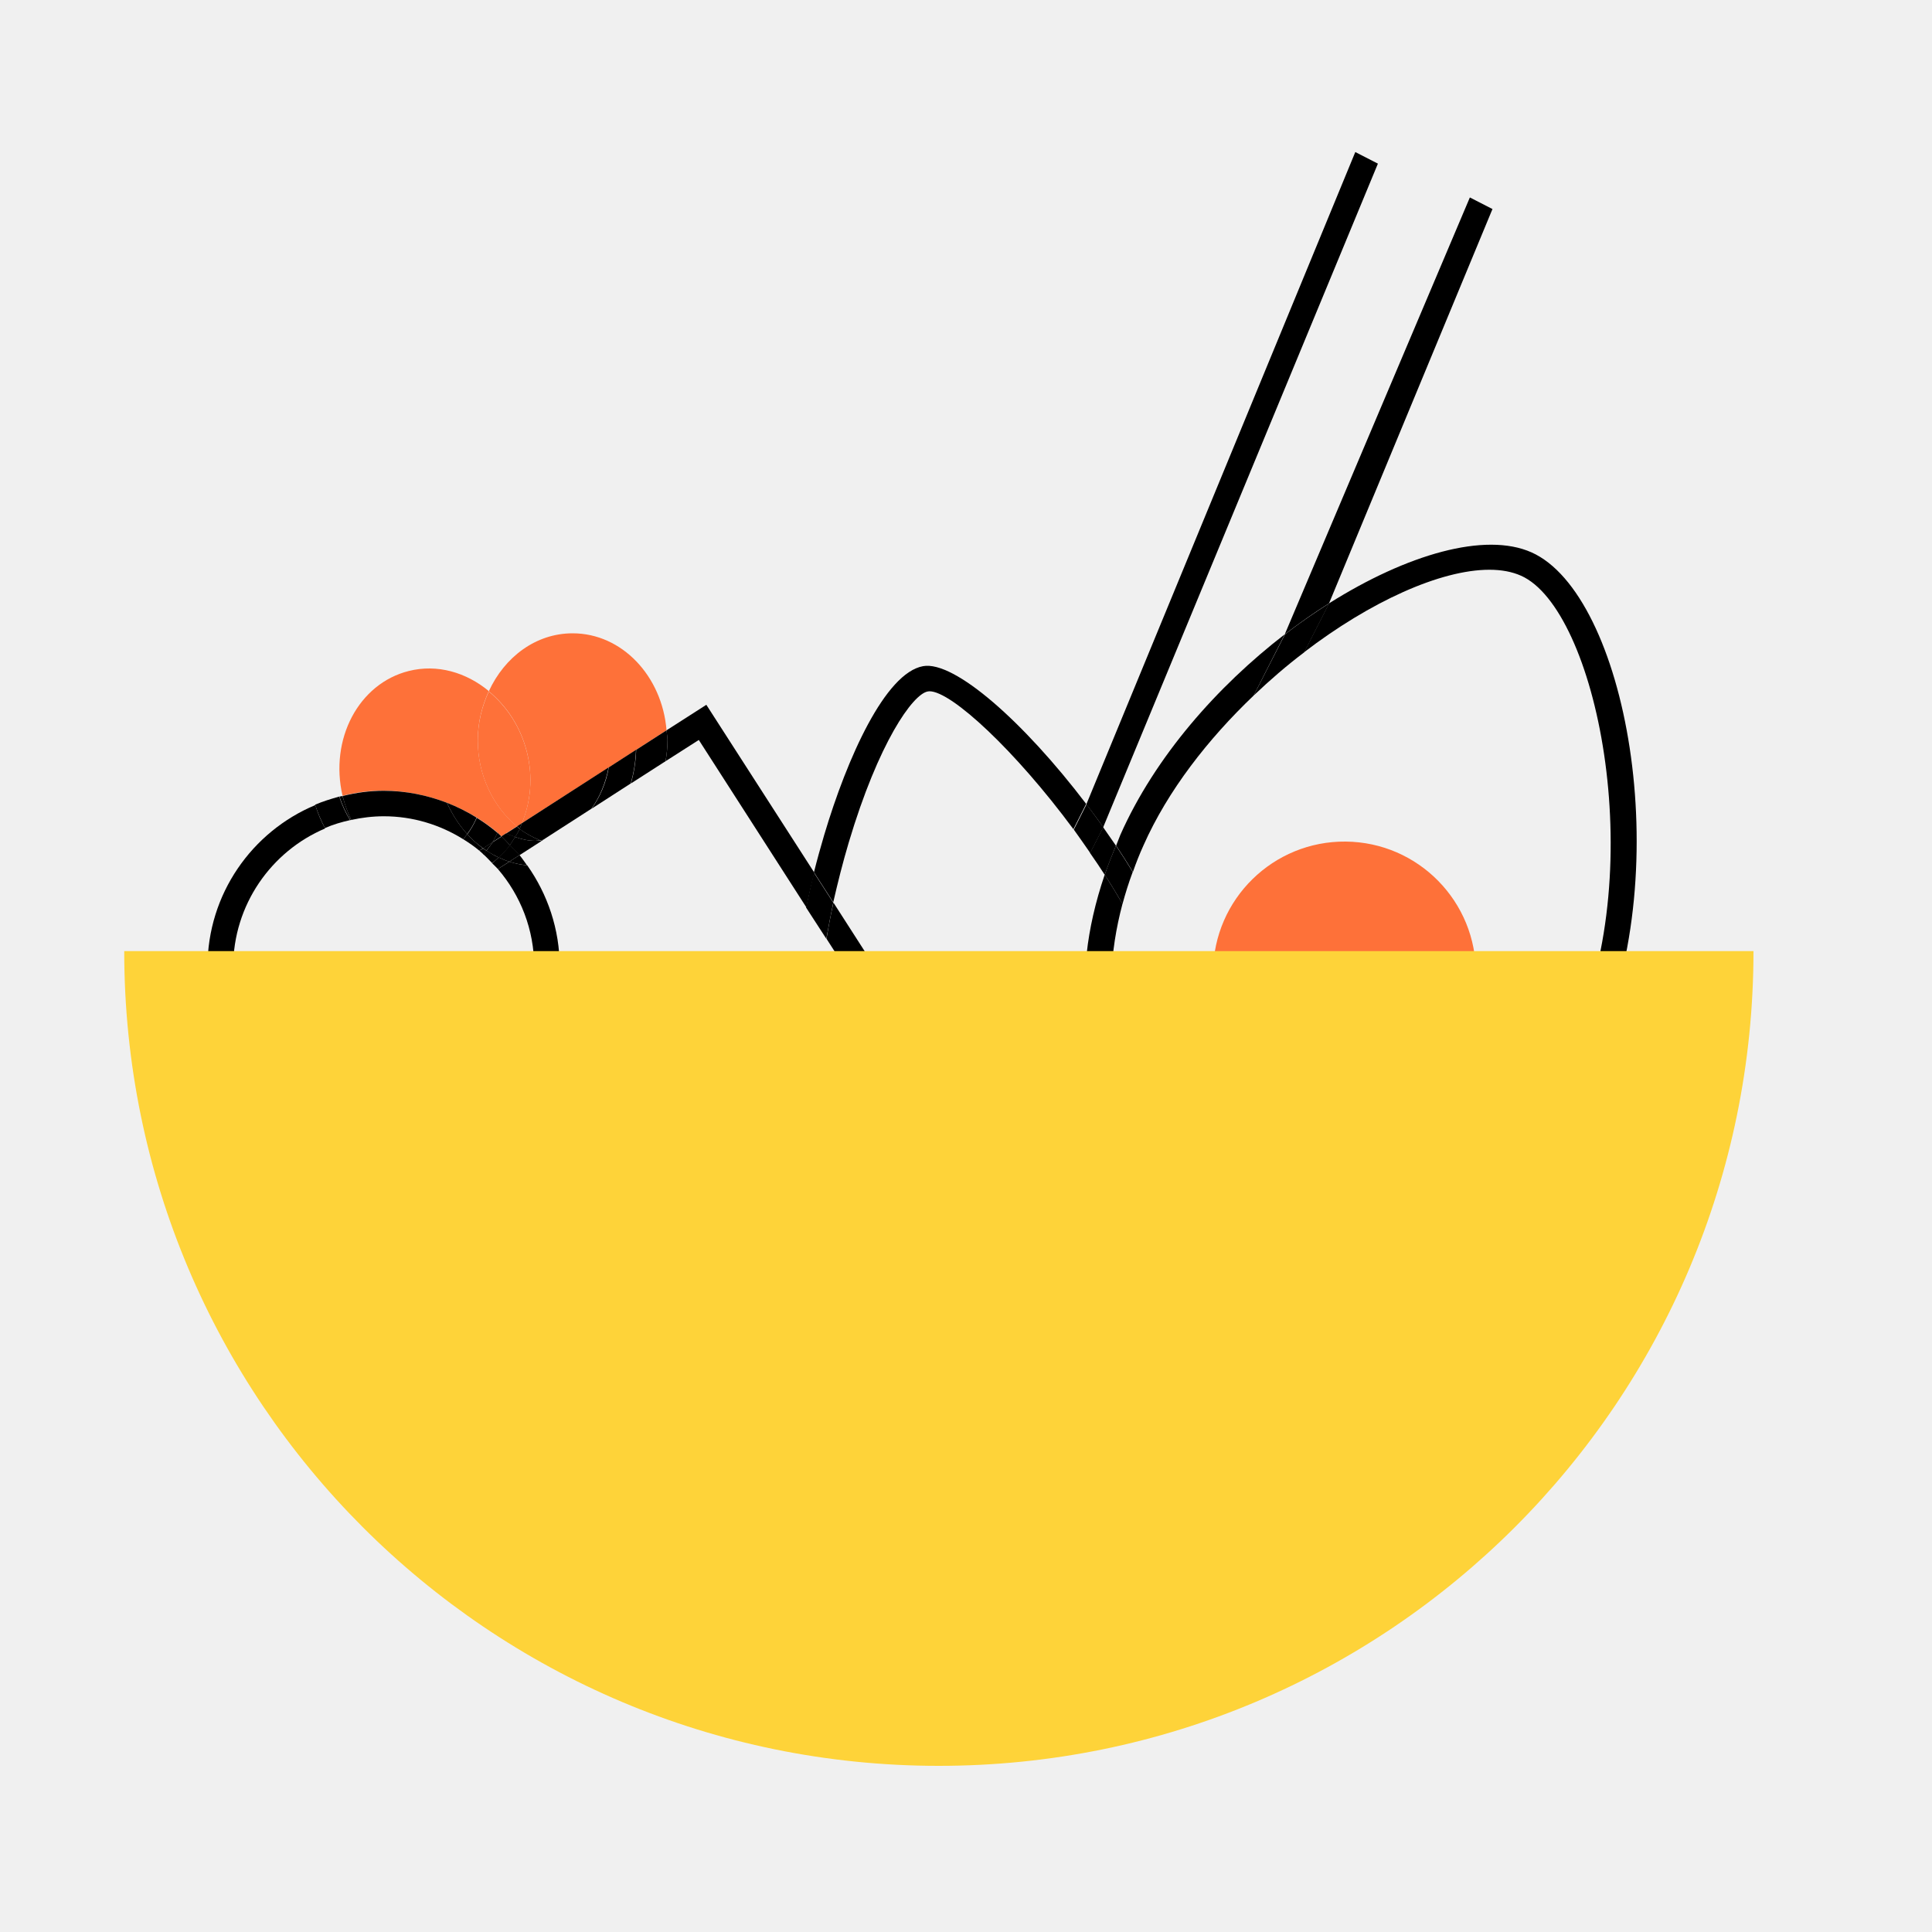
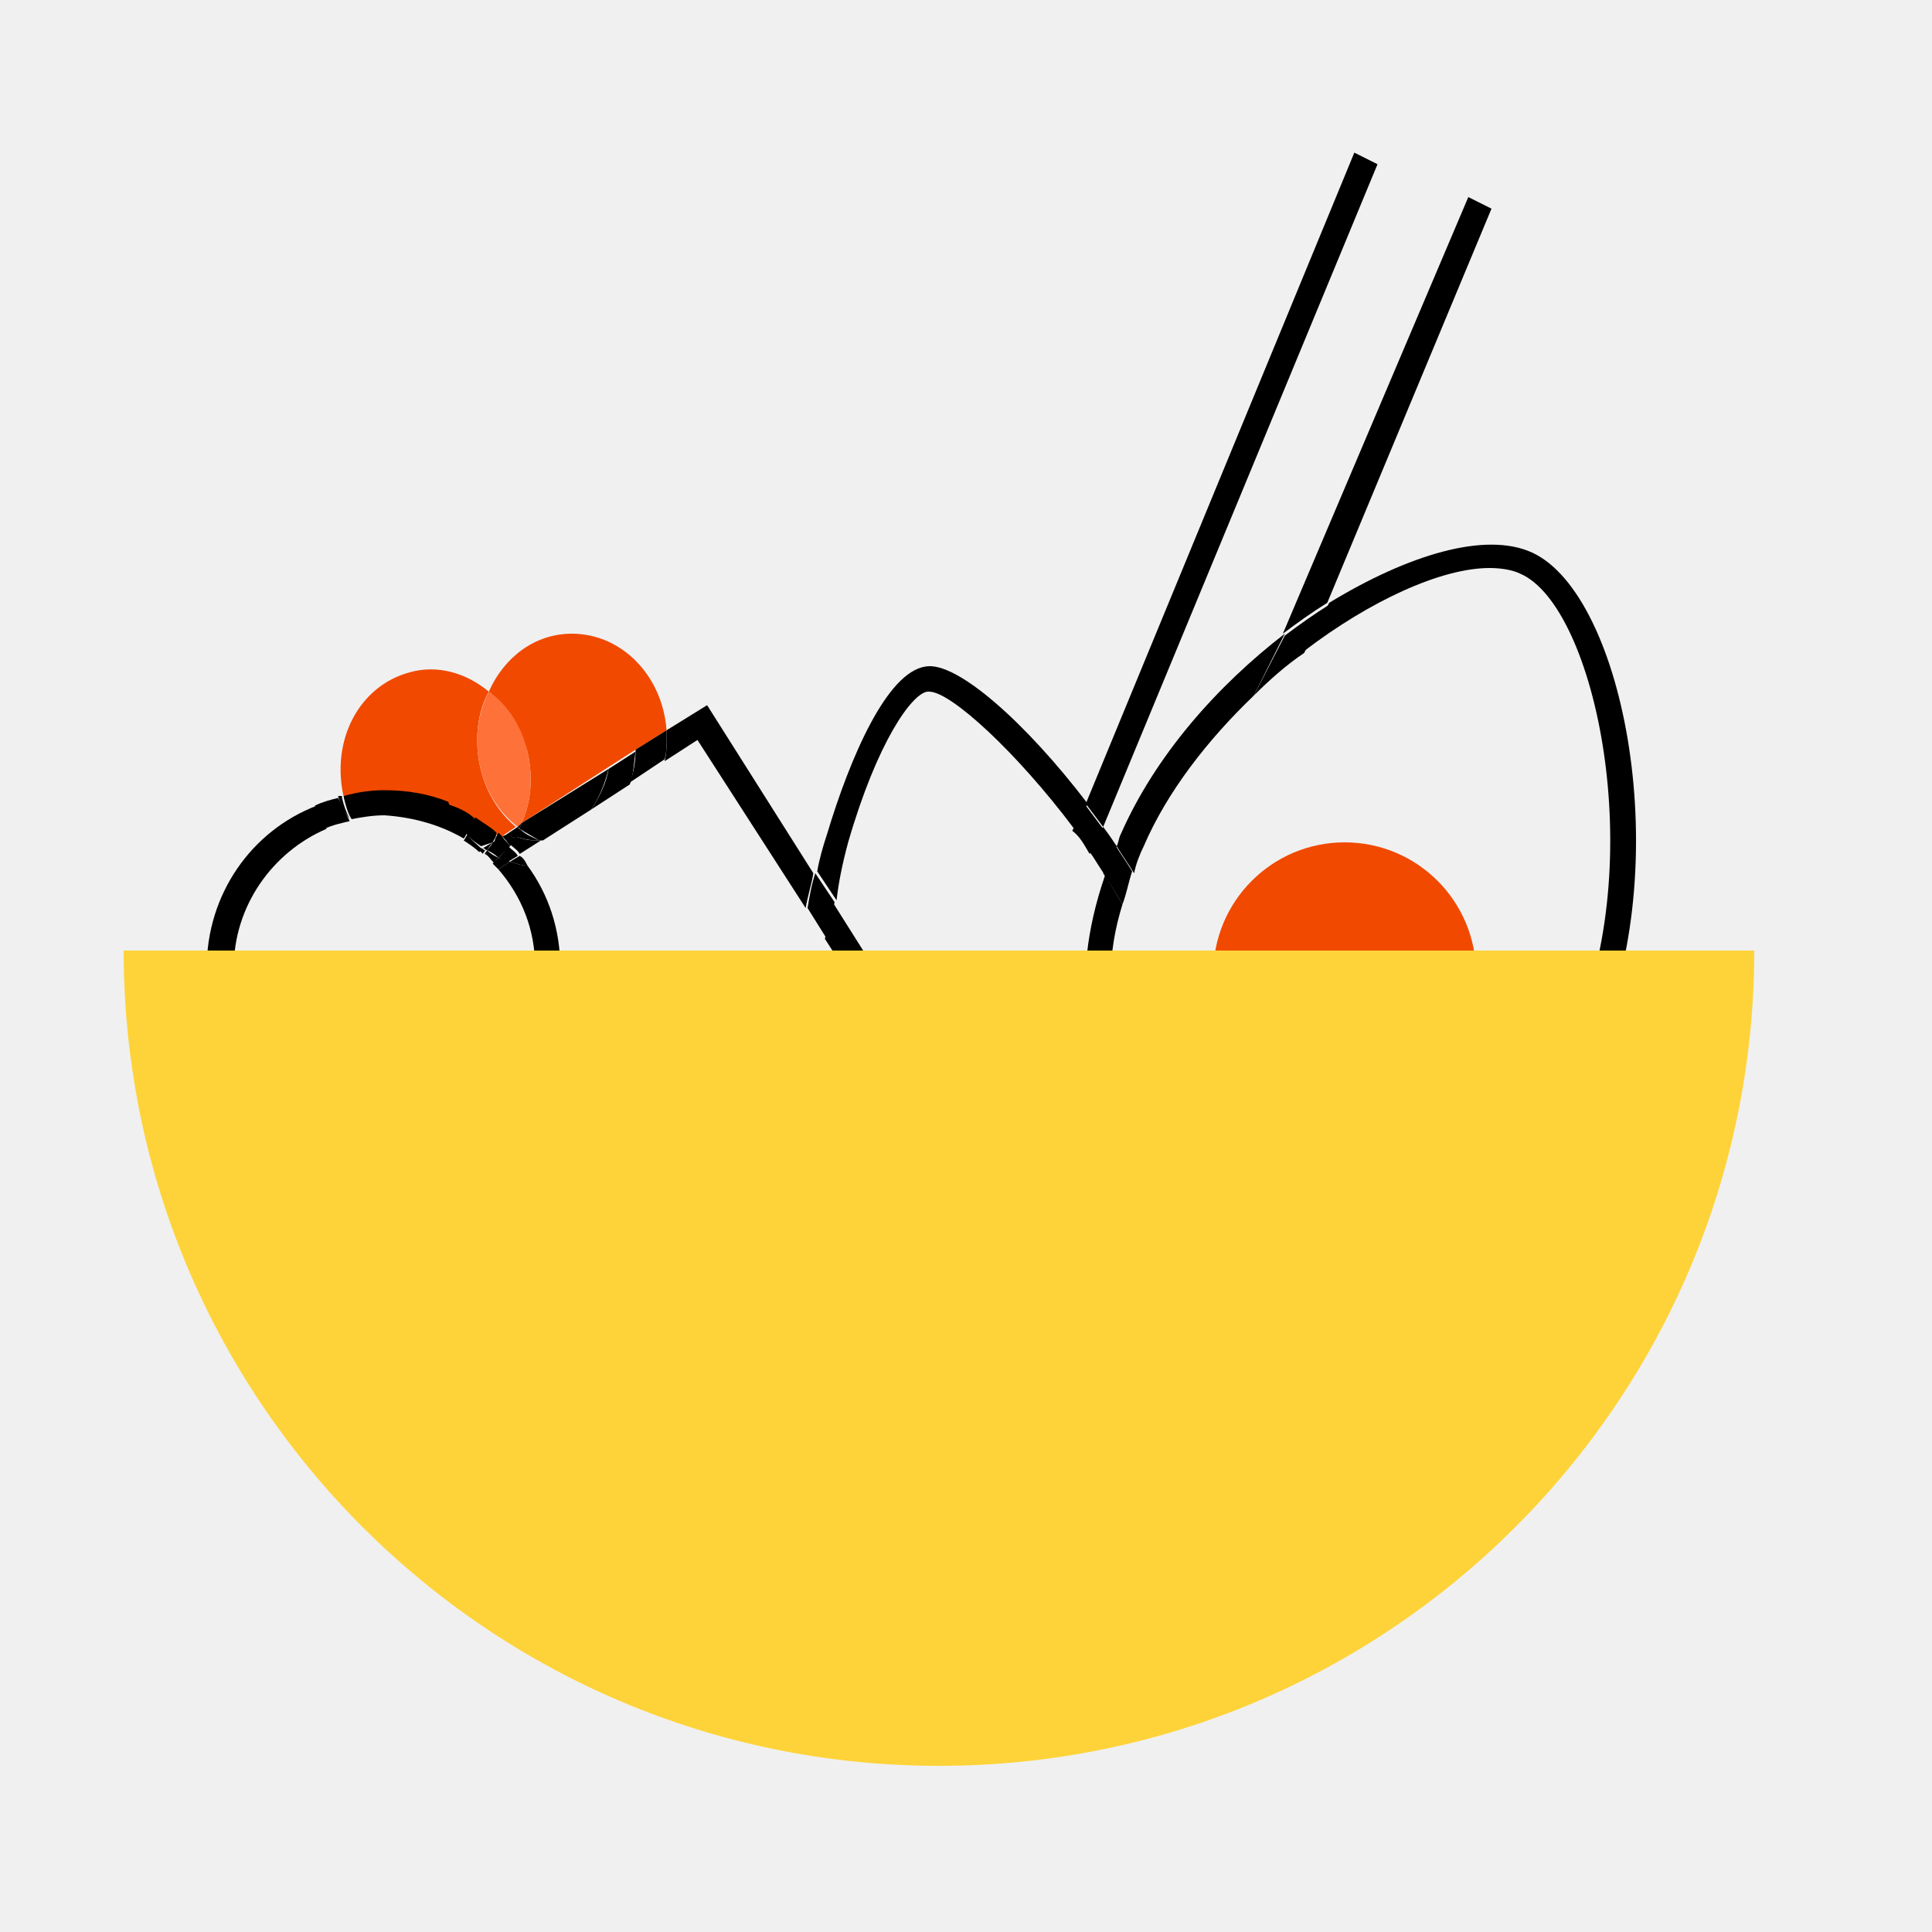
- <svg xmlns="http://www.w3.org/2000/svg" version="1.1" x="0px" y="0px" viewBox="0 0 100 100" style="enable-background:new 0 0 100 100;" xml:space="preserve">
+ <svg xmlns="http://www.w3.org/2000/svg" version="1.1" id="Capa_1" x="0px" y="0px" viewBox="0 0 100 100" style="enable-background:new 0 0 100 100;" xml:space="preserve">
  <style type="text/css">
	.st0{display:none;}
- 	.st1{fill:#FAFAFA;}
+ 	.st1{fill:#F14900;}
	.st2{fill:#FE7139;}
- 	.st3{fill:none;stroke:#000000;stroke-miterlimit:10;}
- 	.st4{fill:#FED339;}
- 	.st5{fill:#FAFAFA;stroke:#000000;stroke-miterlimit:10;}
- 	.st6{fill:#FFFFFF;stroke:#000000;stroke-miterlimit:10;}
- 	.st7{fill:#754C24;stroke:#000000;stroke-miterlimit:10;}
- 	.st8{fill:#FFFFFF;}
- 	.st9{fill:none;stroke:#FFFFFF;stroke-width:2;stroke-miterlimit:10;}
- 	.st10{fill:none;}
- 	.st11{fill:#3964FE;}
- 	.st12{fill:none;stroke:#3964FE;stroke-miterlimit:10;}
- 	.st13{fill:none;stroke:#FE7139;stroke-miterlimit:10;}
+ 	.st3{fill:#FED339;}
+ 	.st4{fill:none;}
</style>
-   <g id="Capa_2" class="st0">
+   <g id="Capa_2_1_" class="st0">
</g>
  <g id="CHICOPAN">
</g>
  <g id="CHICAPASTEL">
</g>
  <g id="CHICAMOBIL">
</g>
  <g id="CHICOREVIEW">
</g>
  <g id="CHICAESTADISTICAS">
</g>
  <g id="HAMBURGUESA">
</g>
  <g id="PIZZA">
</g>
  <g id="TACO">
</g>
  <g id="POKE">
    <g>
-       <path d="M43.14,46.72c-0.14,0.63-0.26,1.25-0.36,1.87l2.67,4.16l-3.16,2.03c0.02,0.52,0.05,1.02,0.11,1.5l4.87-3.13L43.14,46.72z" />
-       <path d="M71.32,8.47l-1.17-0.6L56.23,41.63c0.3,0.39,0.59,0.78,0.87,1.19L71.32,8.47z" />
-       <path d="M77.25,10.82l-1.17-0.6L66.5,32.83c0.76-0.58,1.52-1.12,2.29-1.6L77.25,10.82z" />
-       <path d="M57.18,45.28c0.17-0.49,0.37-1,0.58-1.51c-0.22-0.32-0.44-0.64-0.66-0.95l-0.68,1.33C56.68,44.52,56.93,44.89,57.18,45.28    z" />
-       <path d="M43.93,43.61c1.54-5.17,3.31-7.68,4.09-7.82c0.03,0,0.06-0.01,0.09-0.01c1.14,0,4.45,3.08,7.45,7.14l0.66-1.31    c-3.23-4.25-6.82-7.42-8.44-7.13c-1.96,0.35-3.93,4.74-5.12,8.74c-0.19,0.64-0.37,1.29-0.53,1.93l1,1.55    C43.36,45.69,43.62,44.65,43.93,43.61z" />
-       <path d="M56.43,44.15l0.68-1.33c-0.29-0.41-0.58-0.8-0.87-1.19l-0.66,1.31C55.86,43.33,56.14,43.73,56.43,44.15z" />
-       <path d="M59.19,43.75c1.25-2.82,3.33-5.49,5.7-7.75l1.61-3.17c-3.49,2.69-6.71,6.33-8.51,10.38c-0.08,0.19-0.14,0.37-0.22,0.56    c0.3,0.45,0.59,0.9,0.87,1.36C58.8,44.67,58.98,44.21,59.19,43.75z" />
-       <path d="M56.29,52.91l1.24-2.43c0.04-1.18,0.23-2.42,0.57-3.7c-0.3-0.51-0.6-1.01-0.92-1.51C56.2,48.15,55.97,50.7,56.29,52.91z" />
-       <path d="M79.27,28.59c-2.4-1.07-6.45,0.1-10.48,2.64l-1.29,2.53c3.42-2.62,7.06-4.27,9.59-4.27c0.62,0,1.17,0.1,1.64,0.31    c3.87,1.72,6.68,14.97,2.73,23.86c-3.51,7.9-9.96,10.91-16.83,7.85c-1.01-0.45-1.91-0.99-2.71-1.59c-0.18,0.41-0.4,0.8-0.65,1.15    c0.88,0.65,1.83,1.21,2.82,1.65c1.8,0.8,3.78,1.28,5.8,1.28c4.68,0,9.56-2.59,12.77-9.8C86.82,44.86,84.14,30.76,79.27,28.59z" />
-       <path d="M67.51,33.76l1.29-2.53c-0.77,0.49-1.54,1.02-2.29,1.6L64.89,36C65.73,35.2,66.61,34.44,67.51,33.76z" />
-       <path d="M58.1,46.79c0.15-0.55,0.32-1.1,0.53-1.66c-0.28-0.46-0.57-0.91-0.87-1.36c-0.21,0.51-0.42,1.02-0.58,1.51    C57.5,45.77,57.81,46.28,58.1,46.79z" />
-       <ellipse transform="matrix(9.878777e-03 -1 1 9.878777e-03 18.5329 119.4523)" class="st2" cx="69.59" cy="50.37" rx="6.8" ry="6.8" />
-       <path d="M42.77,48.59c0.11-0.62,0.23-1.24,0.36-1.87l-1-1.55c-0.15,0.6-0.28,1.21-0.41,1.8L42.77,48.59z" />
-       <path class="st2" d="M27.27,38.91c0.33,1.31,0.2,2.6-0.26,3.7l4.51-2.89l1.41-0.91l1.57-1.01c-0.23-2.81-2.31-5.02-4.86-5.02    c-1.9,0-3.52,1.22-4.34,3C26.22,36.54,26.94,37.61,27.27,38.91z" />
-       <path class="st2" d="M23.13,41.55c0.54,0.21,1.06,0.47,1.55,0.77c0.38,0.24,0.74,0.49,1.07,0.78c0.07,0.06,0.14,0.12,0.2,0.19    l0.25-0.16l0.56-0.36c-1.22-1.01-2.03-2.62-2.03-4.46c0-0.92,0.22-1.77,0.57-2.54c-1.17-0.97-2.67-1.41-4.14-1.04    c-2.6,0.65-4.11,3.53-3.43,6.46c0.68-0.17,1.39-0.27,2.12-0.27C21.01,40.93,22.11,41.16,23.13,41.55z" />
-       <path class="st2" d="M26.76,42.78l0.25-0.16c0.46-1.1,0.59-2.4,0.26-3.7c-0.33-1.3-1.05-2.37-1.97-3.13    c-0.35,0.76-0.57,1.62-0.57,2.54C24.73,40.15,25.54,41.77,26.76,42.78z" />
-       <path d="M17.74,41.2c-0.06,0.01-0.12,0.02-0.17,0.03c0.14,0.44,0.33,0.84,0.56,1.22c0.02,0,0.03,0,0.05-0.01    c-0.17-0.36-0.31-0.74-0.42-1.14C17.74,41.27,17.74,41.24,17.74,41.2z" />
-       <path d="M23.98,43.44c0.07-0.08,0.13-0.18,0.2-0.27c-0.42-0.47-0.77-1.01-1.05-1.62c-1.02-0.39-2.12-0.62-3.27-0.62    c-0.73,0-1.44,0.1-2.12,0.27c0.01,0.03,0.01,0.07,0.02,0.1c0.1,0.4,0.25,0.78,0.42,1.14c0.54-0.12,1.11-0.19,1.69-0.19    C21.37,42.25,22.78,42.69,23.98,43.44z" />
-       <path d="M10.74,50.05c0,5.02,4.09,9.11,9.11,9.11c2.38,0,4.54-0.92,6.17-2.42l-0.72-1.12c-1.41,1.38-3.33,2.23-5.44,2.23    c-4.3,0-7.79-3.5-7.79-7.79c0-3.22,1.97-6,4.76-7.18c-0.21-0.38-0.38-0.79-0.51-1.21C13.04,43.04,10.74,46.28,10.74,50.05z" />
-       <path d="M25.77,44.98c1.17,1.36,1.88,3.13,1.88,5.07c0,1.69-0.54,3.24-1.46,4.52l0.76,1.18c1.26-1.56,2.02-3.54,2.02-5.7    c0-1.96-0.63-3.77-1.68-5.26c-0.32-0.03-0.63-0.09-0.92-0.19L25.77,44.98z" />
-       <path d="M23.13,41.55c0.28,0.61,0.63,1.16,1.05,1.62c0.19-0.26,0.36-0.54,0.49-0.85C24.19,42.02,23.67,41.76,23.13,41.55z" />
-       <path d="M27.28,44.79c-0.13-0.18-0.25-0.36-0.39-0.53l-0.53,0.34C26.66,44.7,26.97,44.75,27.28,44.79z" />
-       <path d="M25.95,43.29c-0.07-0.06-0.13-0.13-0.2-0.19c-0.08,0.16-0.16,0.33-0.25,0.48L25.95,43.29z" />
-       <path d="M16.31,41.65c0.14,0.43,0.31,0.83,0.51,1.21c0.41-0.18,0.85-0.31,1.3-0.41c-0.23-0.38-0.42-0.78-0.56-1.22    C17.13,41.35,16.71,41.48,16.31,41.65z" />
-       <path d="M24.18,43.17c-0.07,0.09-0.13,0.19-0.2,0.27c0.29,0.18,0.57,0.37,0.83,0.59L25,43.91C24.7,43.69,24.43,43.45,24.18,43.17z    " />
-       <path d="M25.5,43.59c0.09-0.15,0.17-0.32,0.25-0.48c-0.34-0.29-0.7-0.55-1.07-0.78c-0.14,0.31-0.3,0.59-0.49,0.85    c0.25,0.28,0.52,0.52,0.82,0.73L25.5,43.59z" />
-       <path d="M26.66,43.32c0.34,0.12,0.68,0.2,1.05,0.2c0.08,0,0.16-0.02,0.24-0.03c-0.37-0.15-0.73-0.34-1.05-0.59    C26.83,43.05,26.74,43.18,26.66,43.32z" />
-       <path d="M27.01,42.61c-0.04,0.1-0.07,0.2-0.12,0.29c0.32,0.25,0.68,0.43,1.05,0.59c0.06-0.01,0.11-0.01,0.17-0.02l2.5-1.61    c0.43-0.6,0.74-1.33,0.89-2.14L27.01,42.61z" />
-       <path d="M26.76,42.78l-0.56,0.36c0.15,0.08,0.31,0.13,0.47,0.18c0.08-0.14,0.16-0.27,0.23-0.41    C26.85,42.87,26.81,42.82,26.76,42.78z" />
-       <path d="M27.01,42.61l-0.25,0.16c0.05,0.04,0.09,0.09,0.14,0.13C26.94,42.81,26.97,42.71,27.01,42.61z" />
-       <path d="M36.56,36.48L34.5,37.8c0.01,0.17,0.05,0.34,0.05,0.51c0,0.37-0.04,0.74-0.1,1.09l1.72-1.1l5.57,8.67    c0.12-0.6,0.26-1.2,0.41-1.8L36.56,36.48z" />
-       <path d="M34.5,37.8l-1.57,1.01c-0.02,0.61-0.12,1.19-0.27,1.74l1.79-1.15c0.06-0.35,0.1-0.72,0.1-1.09    C34.55,38.14,34.52,37.97,34.5,37.8z" />
-       <path d="M27.71,43.52c-0.37,0-0.71-0.08-1.05-0.2c-0.09,0.15-0.18,0.29-0.28,0.43c0.17,0.17,0.35,0.33,0.5,0.52l1.15-0.74    c-0.03-0.01-0.06-0.02-0.09-0.03C27.87,43.5,27.79,43.52,27.71,43.52z" />
-       <path d="M27.95,43.49c0.03,0.01,0.06,0.02,0.09,0.03l0.08-0.05C28.06,43.48,28.01,43.48,27.95,43.49z" />
-       <path d="M25.95,43.29c0.15,0.14,0.29,0.3,0.44,0.45c0.1-0.13,0.19-0.28,0.28-0.43c-0.16-0.06-0.32-0.1-0.47-0.18L25.95,43.29z" />
-       <path d="M30.62,41.86l2.03-1.31c0.15-0.55,0.25-1.13,0.27-1.74l-1.41,0.91C31.37,40.53,31.05,41.26,30.62,41.86z" />
-       <path d="M25.81,44.38c-0.11,0.1-0.22,0.21-0.34,0.3c0.1,0.1,0.2,0.19,0.3,0.3l0.59-0.38C26.17,44.54,25.99,44.46,25.81,44.38z" />
-       <path d="M25.81,44.38c-0.22-0.1-0.43-0.22-0.64-0.36c-0.05,0.07-0.1,0.14-0.15,0.2c0.16,0.14,0.3,0.3,0.45,0.45    C25.59,44.59,25.7,44.48,25.81,44.38z" />
-       <path d="M25.81,44.38c0.18,0.08,0.36,0.16,0.55,0.22l0.53-0.34c-0.15-0.19-0.33-0.35-0.5-0.52    C26.22,43.97,26.02,44.18,25.81,44.38z" />
-       <path d="M25.5,43.59c-0.1,0.16-0.21,0.29-0.32,0.44c0.2,0.14,0.42,0.25,0.64,0.36c0.21-0.2,0.4-0.4,0.58-0.64    c-0.15-0.15-0.28-0.31-0.44-0.45L25.5,43.59z" />
-       <path d="M24.81,44.03c0.08,0.06,0.14,0.13,0.22,0.2c0.05-0.06,0.1-0.14,0.15-0.2c-0.06-0.04-0.12-0.07-0.18-0.11L24.81,44.03z" />
-       <path d="M25,43.91c0.06,0.04,0.12,0.08,0.18,0.11c0.11-0.14,0.23-0.28,0.32-0.44L25,43.91z" />
-       <path class="st4" d="M90.76,49.23c0,23.29-18.88,42.17-42.17,42.17S6.43,72.51,6.43,49.23H90.76z" />
-       <path class="st10" d="M42.77,48.59c-0.38,2.22-0.55,4.33-0.49,6.19l3.16-2.03L42.77,48.59z" />
-       <path class="st10" d="M56.76,54.91l-4.41,8.68c0.18-0.03,0.36-0.06,0.55-0.09c2.47-0.43,5-0.97,6.57-2.35    c0.31-0.27,0.56-0.58,0.79-0.91C58.7,58.84,57.45,57.06,56.76,54.91z" />
-       <path class="st10" d="M58.78,48.01c-0.22-0.41-0.45-0.82-0.68-1.22c-0.35,1.28-0.53,2.51-0.57,3.7L58.78,48.01z" />
-       <path class="st10" d="M60.99,53.97c-0.25-1.44-0.78-2.96-1.48-4.48l-1.81,3.57c0.4,2.31,1.47,4.33,3.17,5.96    C61.32,57.71,61.36,56.05,60.99,53.97z" />
+       <path d="M43.1,46.7c-0.1,0.6-0.3,1.2-0.4,1.9l2.7,4.2l-3.2,2c0,0.5,0,1,0.1,1.5l4.9-3.1L43.1,46.7z" />
+       <path d="M71.3,8.5l-1.2-0.6L56.2,41.6c0.3,0.4,0.6,0.8,0.9,1.2L71.3,8.5z" />
+       <path d="M77.2,10.8l-1.2-0.6l-9.6,22.6c0.8-0.6,1.5-1.1,2.3-1.6L77.2,10.8z" />
+       <path d="M57.2,45.3c0.2-0.5,0.4-1,0.6-1.5c-0.2-0.3-0.4-0.6-0.7-1l-0.7,1.3C56.7,44.5,56.9,44.9,57.2,45.3z" />
+       <path d="M43.9,43.6c1.5-5.2,3.3-7.7,4.1-7.8c0,0,0.1,0,0.1,0c1.1,0,4.5,3.1,7.5,7.1l0.7-1.3c-3.2-4.2-6.8-7.4-8.4-7.1    c-2,0.3-3.9,4.7-5.1,8.7c-0.2,0.6-0.4,1.3-0.5,1.9l1,1.5C43.4,45.7,43.6,44.7,43.9,43.6z" />
+       <path d="M56.4,44.2l0.7-1.3c-0.3-0.4-0.6-0.8-0.9-1.2l-0.7,1.3C55.9,43.3,56.1,43.7,56.4,44.2z" />
+       <path d="M59.2,43.8c1.2-2.8,3.3-5.5,5.7-7.8l1.6-3.2c-3.5,2.7-6.7,6.3-8.5,10.4c-0.1,0.2-0.1,0.4-0.2,0.6c0.3,0.5,0.6,0.9,0.9,1.4    C58.8,44.7,59,44.2,59.2,43.8z" />
+       <path d="M56.3,52.9l1.2-2.4c0-1.2,0.2-2.4,0.6-3.7c-0.3-0.5-0.6-1-0.9-1.5C56.2,48.2,56,50.7,56.3,52.9z" />
+       <path d="M79.3,28.6c-2.4-1.1-6.4,0.1-10.5,2.6l-1.3,2.5c3.4-2.6,7.1-4.3,9.6-4.3c0.6,0,1.2,0.1,1.6,0.3c3.9,1.7,6.7,15,2.7,23.9    c-3.5,7.9-10,10.9-16.8,7.8c-1-0.5-1.9-1-2.7-1.6c-0.2,0.4-0.4,0.8-0.7,1.2c0.9,0.7,1.8,1.2,2.8,1.7c1.8,0.8,3.8,1.3,5.8,1.3    c4.7,0,9.6-2.6,12.8-9.8C86.8,44.9,84.1,30.8,79.3,28.6z" />
+       <path d="M67.5,33.8l1.3-2.5c-0.8,0.5-1.5,1-2.3,1.6L64.9,36C65.7,35.2,66.6,34.4,67.5,33.8z" />
+       <path d="M58.1,46.8c0.2-0.5,0.3-1.1,0.5-1.7c-0.3-0.5-0.6-0.9-0.9-1.4c-0.2,0.5-0.4,1-0.6,1.5C57.5,45.8,57.8,46.3,58.1,46.8z" />
+       <ellipse class="st1" cx="69.6" cy="50.4" rx="6.8" ry="6.8" />
+       <path d="M42.8,48.6c0.1-0.6,0.2-1.2,0.4-1.9l-1-1.5c-0.2,0.6-0.3,1.2-0.4,1.8L42.8,48.6z" />
+       <path class="st1" d="M27.3,38.9c0.3,1.3,0.2,2.6-0.3,3.7l4.5-2.9l1.4-0.9l1.6-1c-0.2-2.8-2.3-5-4.9-5c-1.9,0-3.5,1.2-4.3,3    C26.2,36.5,26.9,37.6,27.3,38.9z" />
+       <path class="st1" d="M23.1,41.6c0.5,0.2,1.1,0.5,1.5,0.8c0.4,0.2,0.7,0.5,1.1,0.8c0.1,0.1,0.1,0.1,0.2,0.2l0.2-0.2l0.6-0.4    c-1.2-1-2-2.6-2-4.5c0-0.9,0.2-1.8,0.6-2.5c-1.2-1-2.7-1.4-4.1-1c-2.6,0.7-4.1,3.5-3.4,6.5c0.7-0.2,1.4-0.3,2.1-0.3    C21,40.9,22.1,41.2,23.1,41.6z" />
+       <path class="st2" d="M26.8,42.8l0.2-0.2c0.5-1.1,0.6-2.4,0.3-3.7s-1-2.4-2-3.1c-0.4,0.8-0.6,1.6-0.6,2.5    C24.7,40.2,25.5,41.8,26.8,42.8z" />
+       <path d="M17.7,41.2c-0.1,0-0.1,0-0.2,0c0.1,0.4,0.3,0.8,0.6,1.2c0,0,0,0,0,0c-0.2-0.4-0.3-0.7-0.4-1.1    C17.7,41.3,17.7,41.2,17.7,41.2z" />
+       <path d="M24,43.4c0.1-0.1,0.1-0.2,0.2-0.3c-0.4-0.5-0.8-1-1-1.6c-1-0.4-2.1-0.6-3.3-0.6c-0.7,0-1.4,0.1-2.1,0.3c0,0,0,0.1,0,0.1    c0.1,0.4,0.2,0.8,0.4,1.1c0.5-0.1,1.1-0.2,1.7-0.2C21.4,42.3,22.8,42.7,24,43.4z" />
+       <path d="M10.7,50.1c0,5,4.1,9.1,9.1,9.1c2.4,0,4.5-0.9,6.2-2.4l-0.7-1.1c-1.4,1.4-3.3,2.2-5.4,2.2c-4.3,0-7.8-3.5-7.8-7.8    c0-3.2,2-6,4.8-7.2c-0.2-0.4-0.4-0.8-0.5-1.2C13,43,10.7,46.3,10.7,50.1z" />
+       <path d="M25.8,45c1.2,1.4,1.9,3.1,1.9,5.1c0,1.7-0.5,3.2-1.5,4.5l0.8,1.2c1.3-1.6,2-3.5,2-5.7c0-2-0.6-3.8-1.7-5.3    c-0.3,0-0.6-0.1-0.9-0.2L25.8,45z" />
+       <path d="M23.1,41.6c0.3,0.6,0.6,1.2,1,1.6c0.2-0.3,0.4-0.5,0.5-0.8C24.2,42,23.7,41.8,23.1,41.6z" />
+       <path d="M27.3,44.8c-0.1-0.2-0.2-0.4-0.4-0.5l-0.5,0.3C26.7,44.7,27,44.8,27.3,44.8z" />
+       <path d="M26,43.3c-0.1-0.1-0.1-0.1-0.2-0.2c-0.1,0.2-0.2,0.3-0.2,0.5L26,43.3z" />
+       <path d="M16.3,41.7c0.1,0.4,0.3,0.8,0.5,1.2c0.4-0.2,0.9-0.3,1.3-0.4c-0.2-0.4-0.4-0.8-0.6-1.2C17.1,41.4,16.7,41.5,16.3,41.7z" />
+       <path d="M24.2,43.2c-0.1,0.1-0.1,0.2-0.2,0.3c0.3,0.2,0.6,0.4,0.8,0.6l0.2-0.1C24.7,43.7,24.4,43.5,24.2,43.2z" />
+       <path d="M25.5,43.6c0.1-0.2,0.2-0.3,0.2-0.5c-0.3-0.3-0.7-0.5-1.1-0.8c-0.1,0.3-0.3,0.6-0.5,0.8c0.2,0.3,0.5,0.5,0.8,0.7    L25.5,43.6z" />
+       <path d="M26.7,43.3c0.3,0.1,0.7,0.2,1,0.2c0.1,0,0.2,0,0.2,0c-0.4-0.2-0.7-0.3-1-0.6C26.8,43.1,26.7,43.2,26.7,43.3z" />
+       <path d="M27,42.6c0,0.1-0.1,0.2-0.1,0.3c0.3,0.2,0.7,0.4,1,0.6c0.1,0,0.1,0,0.2,0l2.5-1.6c0.4-0.6,0.7-1.3,0.9-2.1L27,42.6z" />
+       <path d="M26.8,42.8l-0.6,0.4c0.1,0.1,0.3,0.1,0.5,0.2c0.1-0.1,0.2-0.3,0.2-0.4C26.9,42.9,26.8,42.8,26.8,42.8z" />
+       <path d="M27,42.6l-0.2,0.2c0,0,0.1,0.1,0.1,0.1C26.9,42.8,27,42.7,27,42.6z" />
+       <path d="M36.6,36.5l-2.1,1.3c0,0.2,0,0.3,0,0.5c0,0.4,0,0.7-0.1,1.1l1.7-1.1l5.6,8.7c0.1-0.6,0.3-1.2,0.4-1.8L36.6,36.5z" />
+       <path d="M34.5,37.8l-1.6,1c0,0.6-0.1,1.2-0.3,1.7l1.8-1.2c0.1-0.3,0.1-0.7,0.1-1.1C34.5,38.1,34.5,38,34.5,37.8z" />
+       <path d="M27.7,43.5c-0.4,0-0.7-0.1-1-0.2c-0.1,0.2-0.2,0.3-0.3,0.4c0.2,0.2,0.4,0.3,0.5,0.5l1.1-0.7c0,0-0.1,0-0.1,0    C27.9,43.5,27.8,43.5,27.7,43.5z" />
+       <path d="M28,43.5C28,43.5,28,43.5,28,43.5l0.2,0C28.1,43.5,28,43.5,28,43.5z" />
+       <path d="M26,43.3c0.1,0.1,0.3,0.3,0.4,0.5c0.1-0.1,0.2-0.3,0.3-0.4c-0.2-0.1-0.3-0.1-0.5-0.2L26,43.3z" />
+       <path d="M30.6,41.9l2-1.3c0.2-0.5,0.2-1.1,0.3-1.7l-1.4,0.9C31.4,40.5,31,41.3,30.6,41.9z" />
+       <path d="M25.8,44.4c-0.1,0.1-0.2,0.2-0.3,0.3c0.1,0.1,0.2,0.2,0.3,0.3l0.6-0.4C26.2,44.5,26,44.5,25.8,44.4z" />
+       <path d="M25.8,44.4c-0.2-0.1-0.4-0.2-0.6-0.4c0,0.1-0.1,0.1-0.1,0.2c0.2,0.1,0.3,0.3,0.5,0.5C25.6,44.6,25.7,44.5,25.8,44.4z" />
+       <path d="M25.8,44.4c0.2,0.1,0.4,0.2,0.5,0.2l0.5-0.3c-0.1-0.2-0.3-0.3-0.5-0.5C26.2,44,26,44.2,25.8,44.4z" />
+       <path d="M25.5,43.6c-0.1,0.2-0.2,0.3-0.3,0.4c0.2,0.1,0.4,0.2,0.6,0.4c0.2-0.2,0.4-0.4,0.6-0.6c-0.1-0.2-0.3-0.3-0.4-0.5    L25.5,43.6z" />
+       <path d="M24.8,44c0.1,0.1,0.1,0.1,0.2,0.2c0-0.1,0.1-0.1,0.1-0.2c-0.1,0-0.1-0.1-0.2-0.1L24.8,44z" />
+       <path d="M25,43.9c0.1,0,0.1,0.1,0.2,0.1c0.1-0.1,0.2-0.3,0.3-0.4L25,43.9z" />
+       <path class="st3" d="M90.8,49.2c0,23.3-18.9,42.2-42.2,42.2S6.4,72.5,6.4,49.2H90.8z" />
+       <path class="st4" d="M42.8,48.6c-0.4,2.2-0.5,4.3-0.5,6.2l3.2-2L42.8,48.6z" />
+       <path class="st4" d="M56.8,54.9l-4.4,8.7c0.2,0,0.4-0.1,0.5-0.1c2.5-0.4,5-1,6.6-2.3c0.3-0.3,0.6-0.6,0.8-0.9    C58.7,58.8,57.5,57.1,56.8,54.9z" />
+       <path class="st4" d="M58.8,48c-0.2-0.4-0.5-0.8-0.7-1.2c-0.3,1.3-0.5,2.5-0.6,3.7L58.8,48z" />
+       <path class="st4" d="M61,54c-0.2-1.4-0.8-3-1.5-4.5l-1.8,3.6c0.4,2.3,1.5,4.3,3.2,6C61.3,57.7,61.4,56.1,61,54z" />
    </g>
  </g>
  <g id="INDIO">
</g>
</svg>
